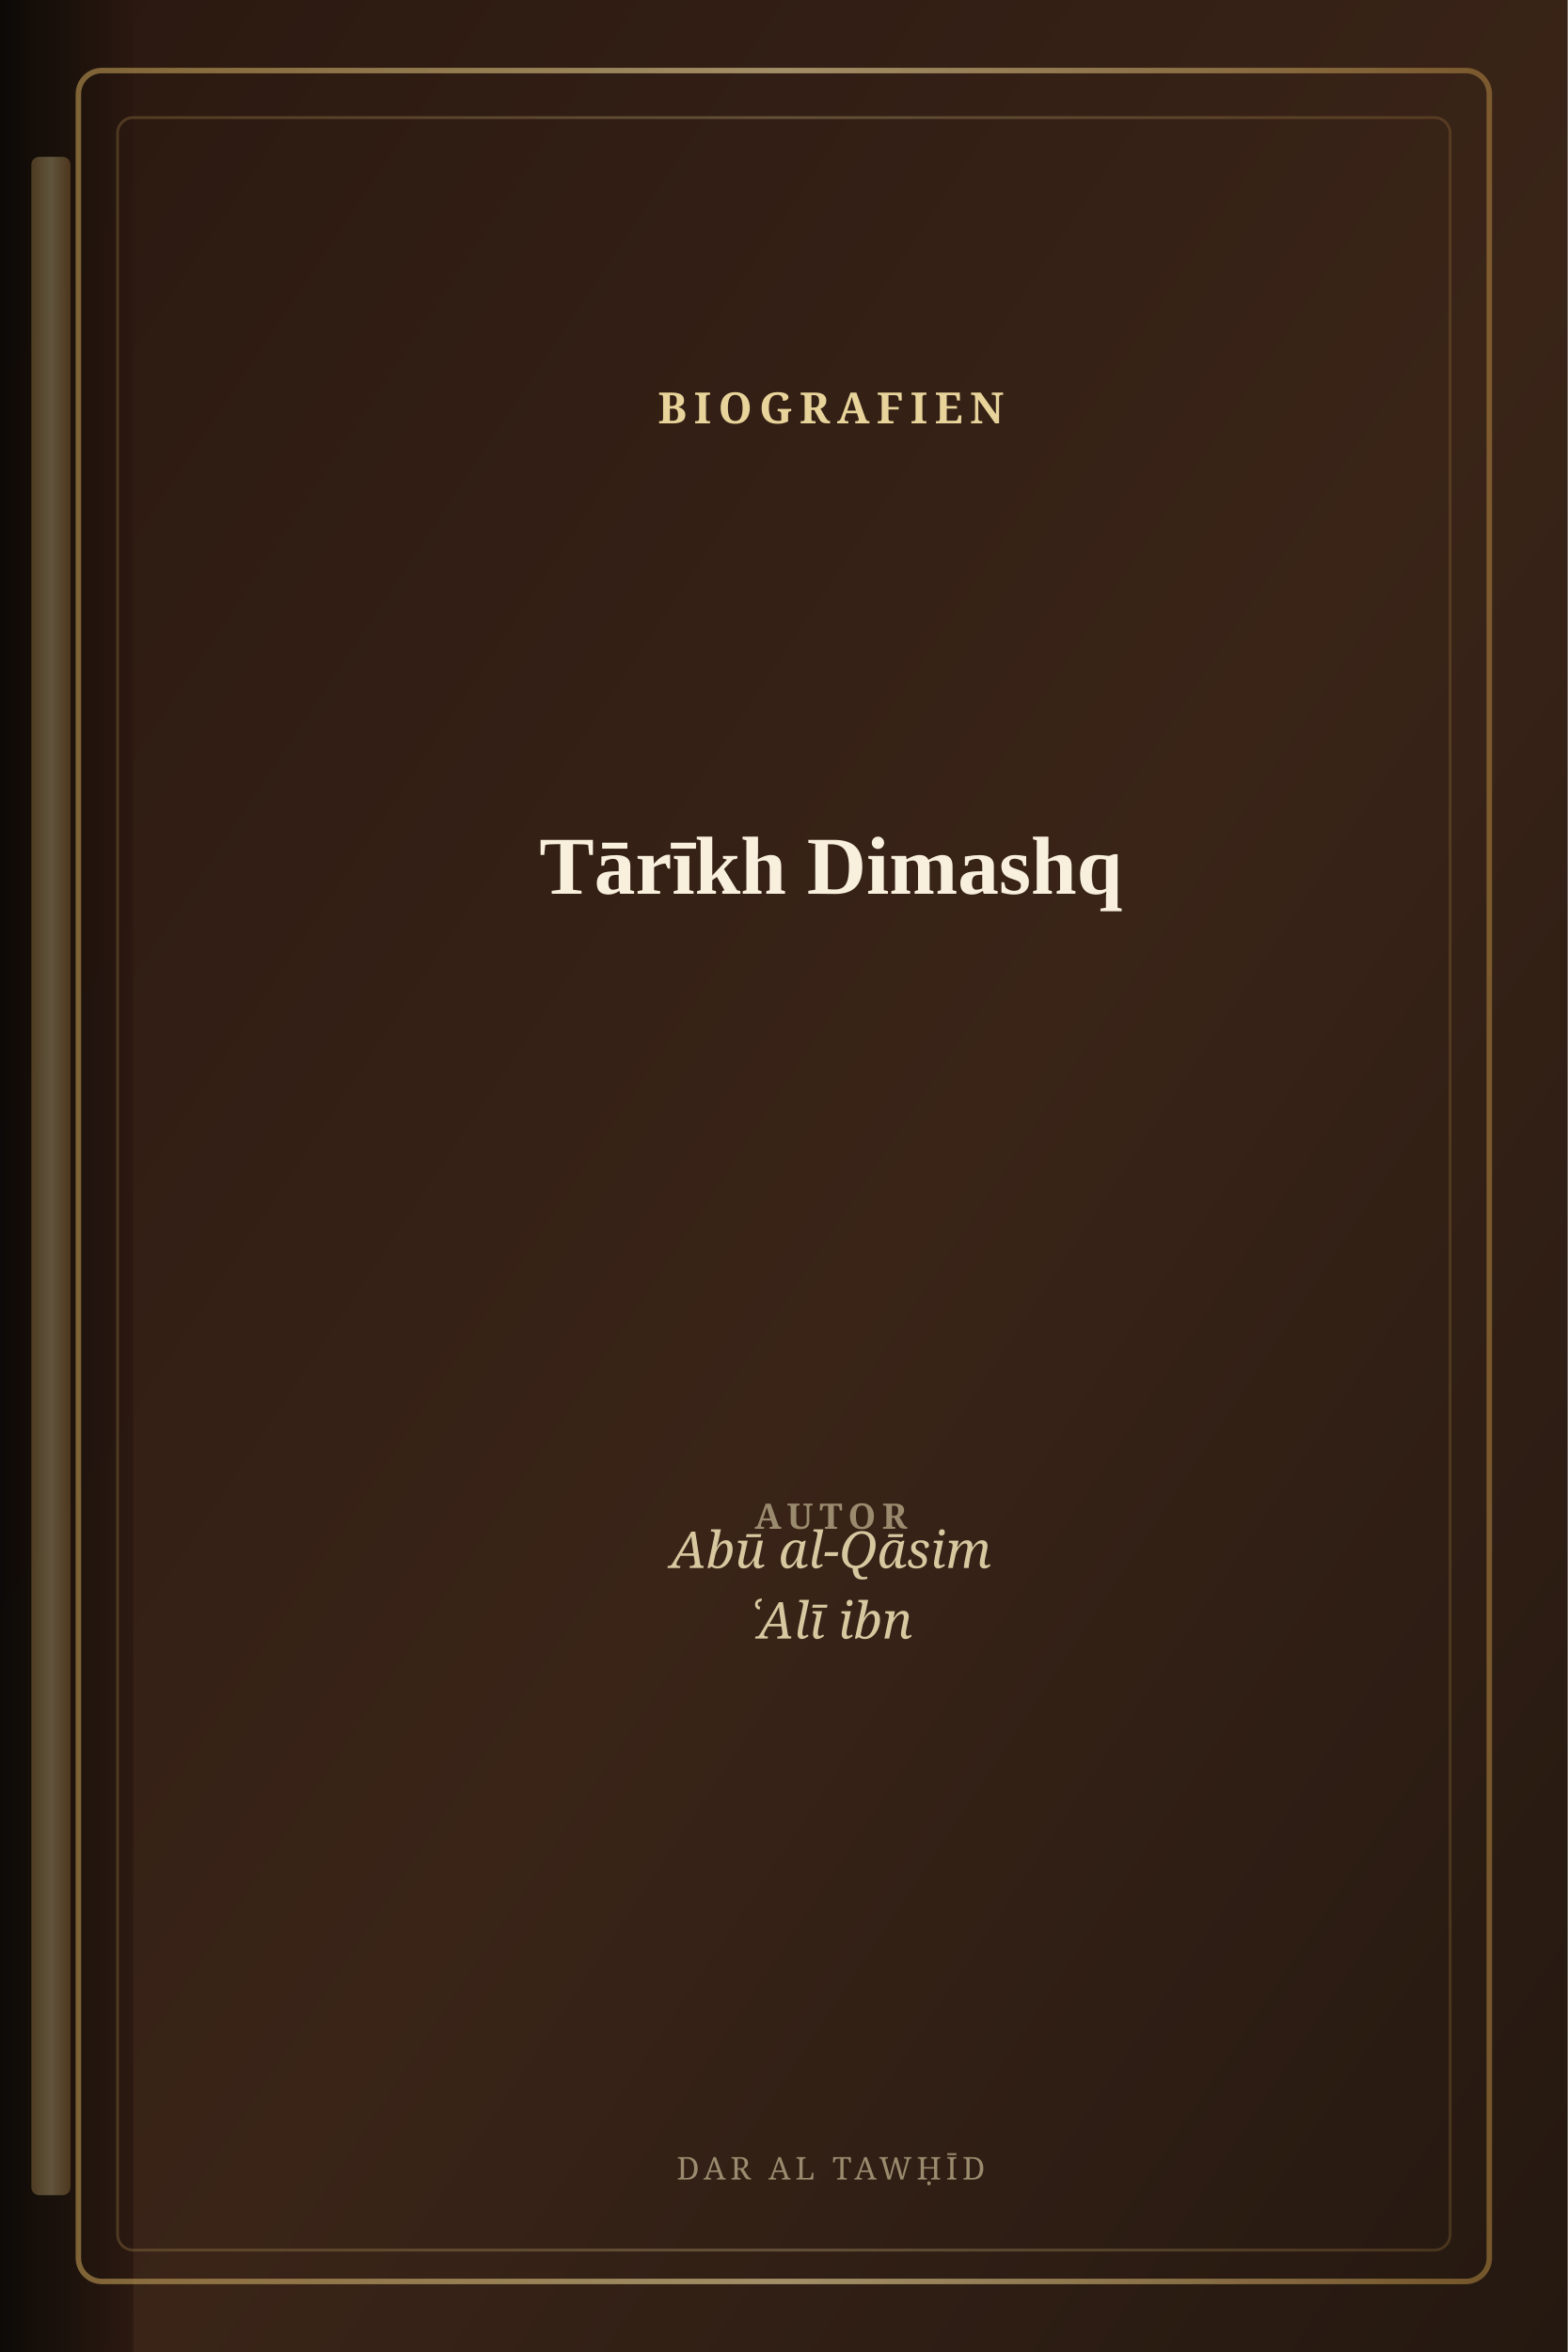
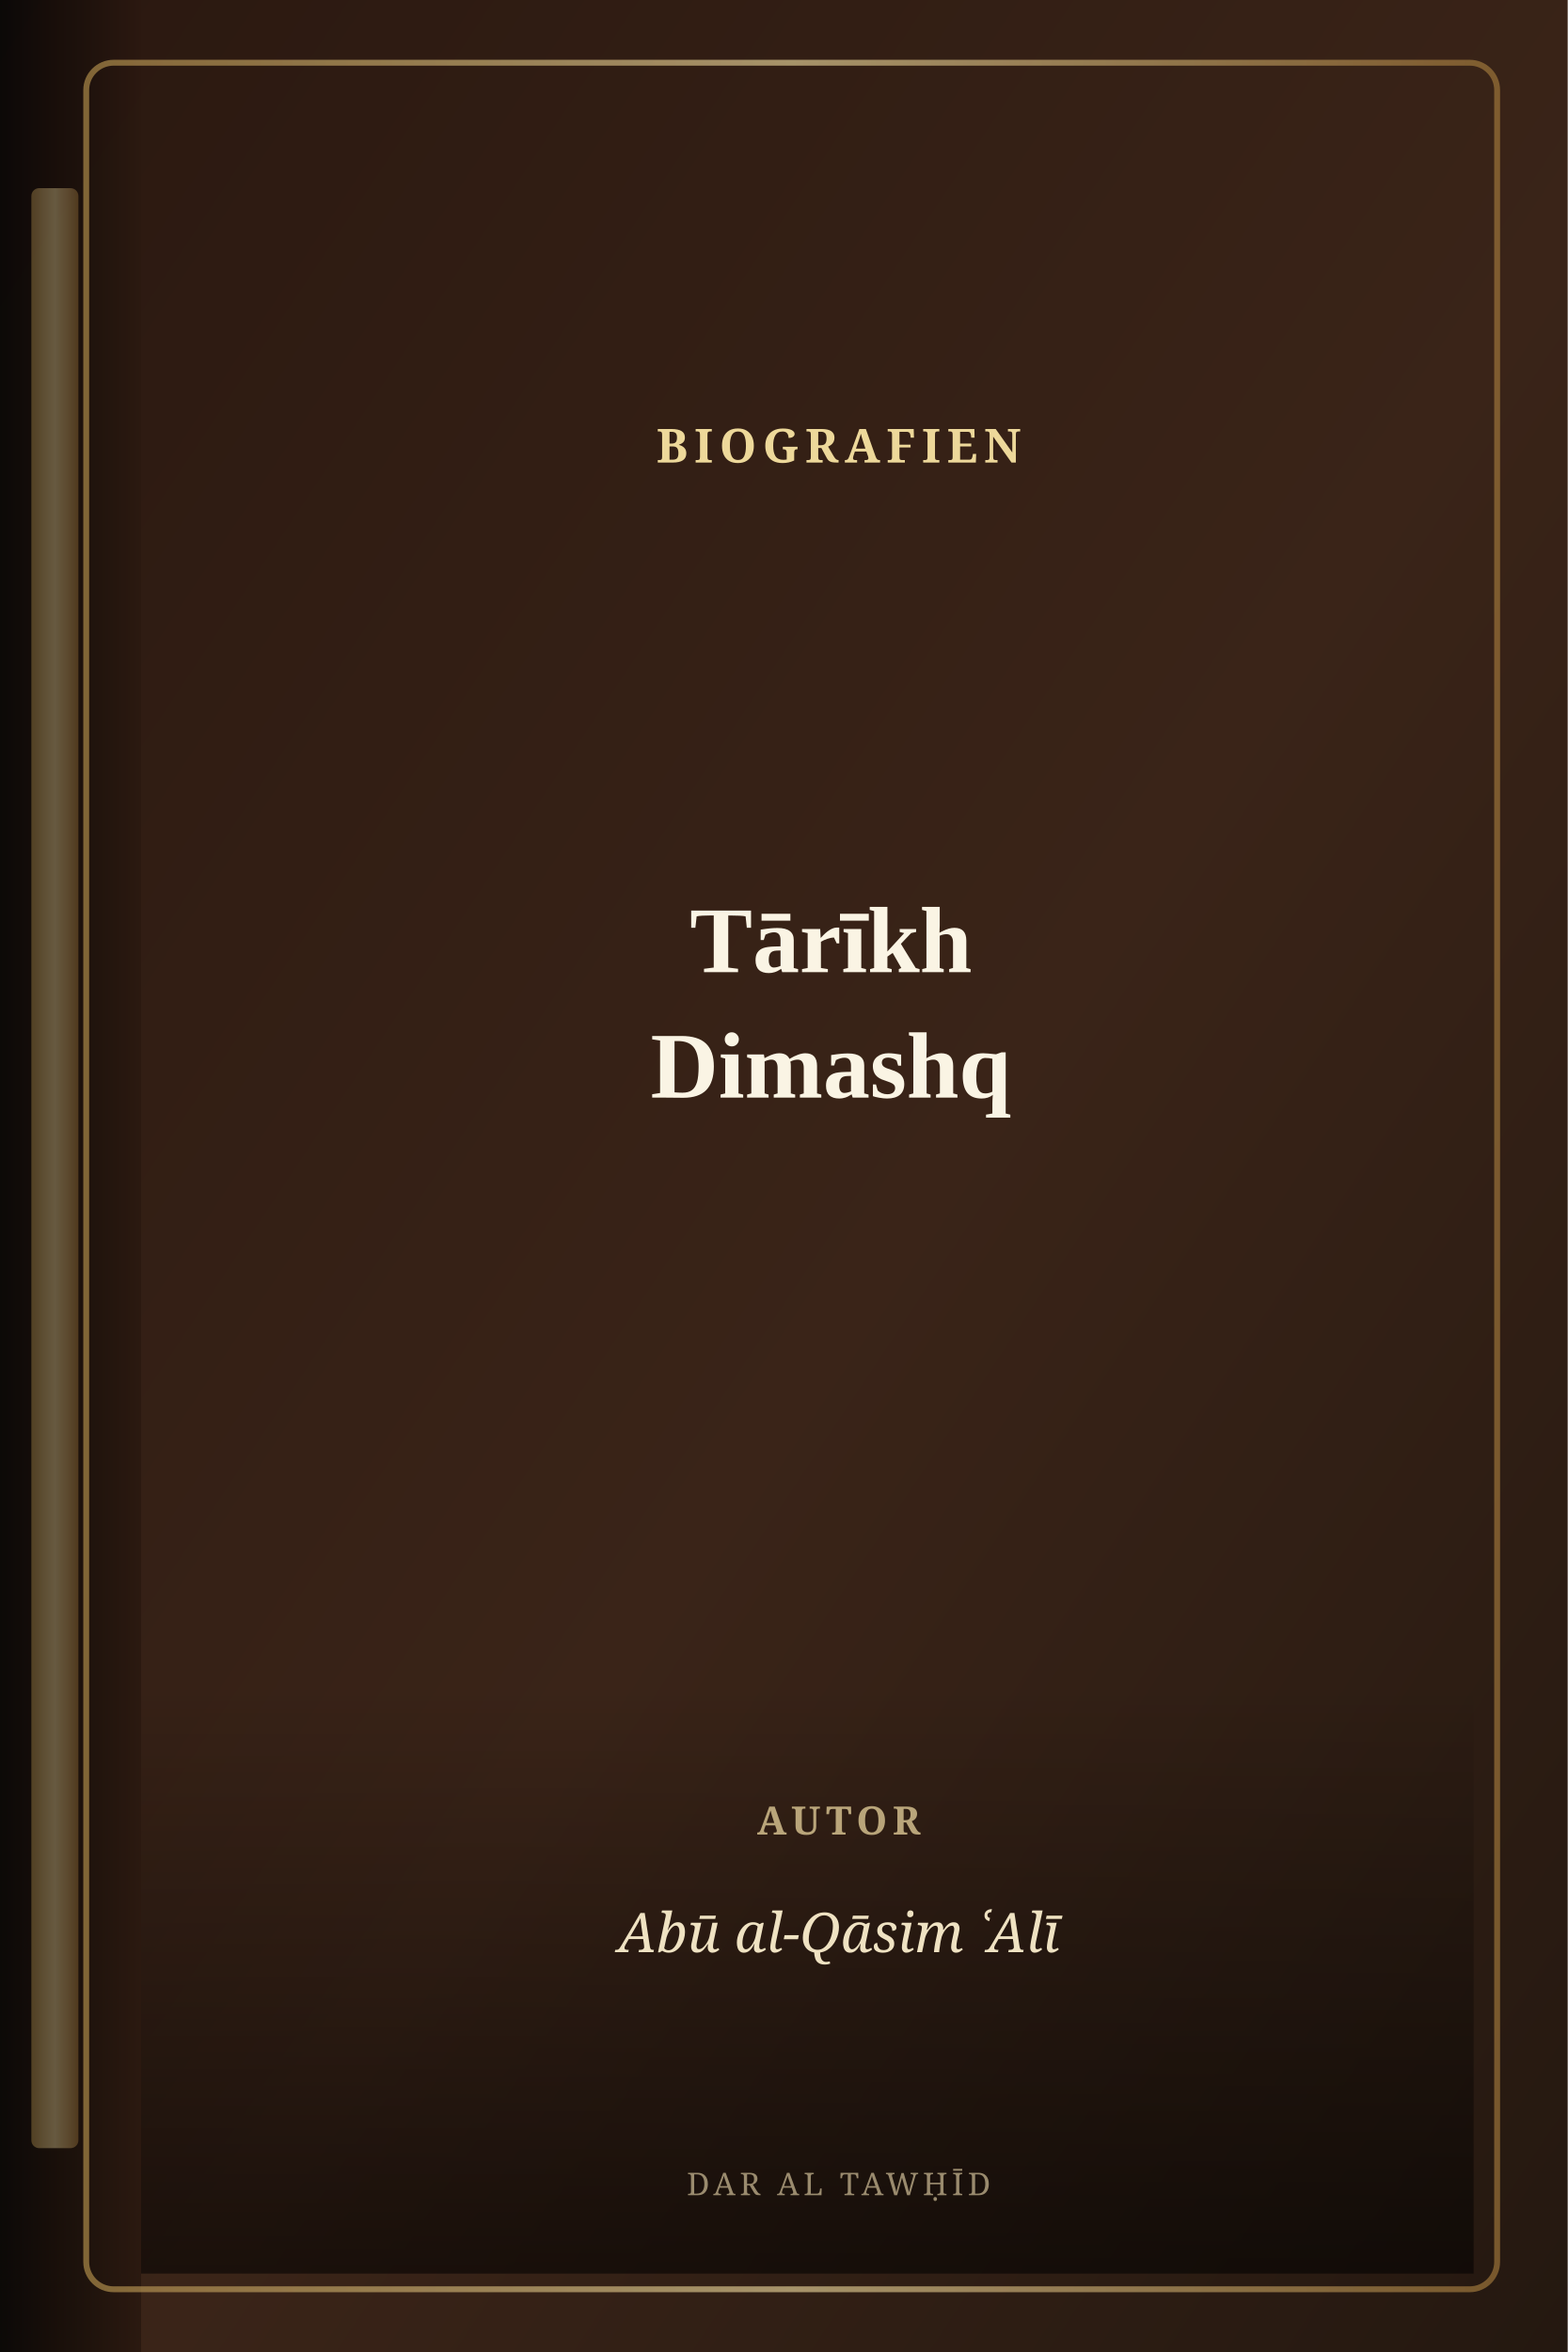
<svg xmlns="http://www.w3.org/2000/svg" viewBox="0 0 400 600" role="img" aria-label="Buchcover: Tārīkh Dimashq">
  <defs>
    <linearGradient id="bg" x1="0%" y1="0%" x2="100%" y2="100%">
      <stop offset="0%" stop-color="#2a1810" />
      <stop offset="55%" stop-color="#3a2418" />
      <stop offset="100%" stop-color="#241810" />
    </linearGradient>
    <linearGradient id="gold" x1="0%" y1="0%" x2="100%" y2="0%">
      <stop offset="0%" stop-color="#b8944f" />
      <stop offset="50%" stop-color="#e8d49a" />
      <stop offset="100%" stop-color="#a67c3d" />
    </linearGradient>
    <linearGradient id="spine" x1="0%" y1="0%" x2="100%" y2="0%">
      <stop offset="0%" stop-color="#0a0806" />
      <stop offset="100%" stop-color="#2a1810" />
    </linearGradient>
+     <linearGradient id="shade" x1="0%" y1="100%" x2="0%" y2="0%">
+       <stop offset="0%" stop-color="rgba(0,0,0,.55)" />
+       <stop offset="100%" stop-color="rgba(0,0,0,0)" />
+     </linearGradient>
  </defs>
  <rect width="400" height="600" fill="url(#bg)" />
-   <rect x="0" y="0" width="34" height="600" fill="url(#spine)" opacity="0.92" />
-   <rect x="8" y="40" width="10" height="520" rx="2" fill="url(#gold)" opacity="0.35" />
-   <rect x="20" y="18" width="360" height="564" rx="6" fill="none" stroke="url(#gold)" stroke-width="1.4" opacity="0.62" />
-   <rect x="30" y="30" width="340" height="544" rx="4" fill="none" stroke="url(#gold)" stroke-width="0.7" opacity="0.28" />
-   <text x="212" y="108" text-anchor="middle" fill="#e8d49a" font-family="Georgia,serif" font-size="11" font-weight="700" letter-spacing="1.8">BIOGRAFIEN</text>
-   <line x1="78" y1="124" x2="346" y2="124" stroke="url(#gold)" stroke-width="0.9" opacity="0.48" />
-   <text x="212" y="228" text-anchor="middle" fill="#f8f0dc" font-family="Georgia,'Times New Roman',serif" font-size="21" font-weight="700">Tārīkh Dimashq</text>
-   <line x1="78" y1="372" x2="346" y2="372" stroke="url(#gold)" stroke-width="0.7" opacity="0.38" />
-   <text x="212" y="390" text-anchor="middle" fill="#9a8b6e" font-family="Georgia,serif" font-size="9" font-weight="700" letter-spacing="1.6">AUTOR</text>
-   <text x="212" y="400" text-anchor="middle" fill="#d8c8a0" font-family="Georgia,serif" font-size="13" font-style="italic">Abū al-Qāsim</text>
-   <text x="212" y="418" text-anchor="middle" fill="#d8c8a0" font-family="Georgia,serif" font-size="13" font-style="italic">ʿAlī ibn</text>
-   <text x="212" y="556" text-anchor="middle" fill="#9a8b6e" font-family="Georgia,serif" font-size="8" letter-spacing="1.2">DAR AL TAWḤĪD</text>
+   <rect x="0" y="0" width="36" height="600" fill="url(#spine)" opacity="0.94" />
+   <rect x="8" y="48" width="12" height="500" rx="2" fill="url(#gold)" opacity="0.38" />
+   <rect x="22" y="16" width="360" height="568" rx="7" fill="none" stroke="url(#gold)" stroke-width="1.5" opacity="0.64" />
+   <text x="214" y="118" text-anchor="middle" fill="#edd89a" font-family="Georgia,serif" font-size="12" font-weight="700" letter-spacing="1.6">BIOGRAFIEN</text>
+   <line x1="72" y1="136" x2="356" y2="136" stroke="url(#gold)" stroke-width="0.9" opacity="0.5" />
+   <text x="212" y="248" text-anchor="middle" fill="#faf4e4" font-family="Georgia,'Times New Roman',serif" font-size="24" font-weight="700">Tārīkh</text>
+   <text x="212" y="280" text-anchor="middle" fill="#faf4e4" font-family="Georgia,'Times New Roman',serif" font-size="24" font-weight="700">Dimashq</text>
+   <rect x="36" y="430" width="340" height="150" fill="url(#shade)" />
+   <text x="214" y="468" text-anchor="middle" fill="#b9a57a" font-family="Georgia,serif" font-size="10" font-weight="700" letter-spacing="1.4">AUTOR</text>
+   <text x="214" y="498" text-anchor="middle" fill="#efe2c2" font-family="Georgia,serif" font-size="14" font-style="italic">Abū al-Qāsim ʿAlī</text>
+   <text x="214" y="560" text-anchor="middle" fill="#9a8b6e" font-family="Georgia,serif" font-size="8" letter-spacing="1.1">DAR AL TAWḤĪD</text>
</svg>
